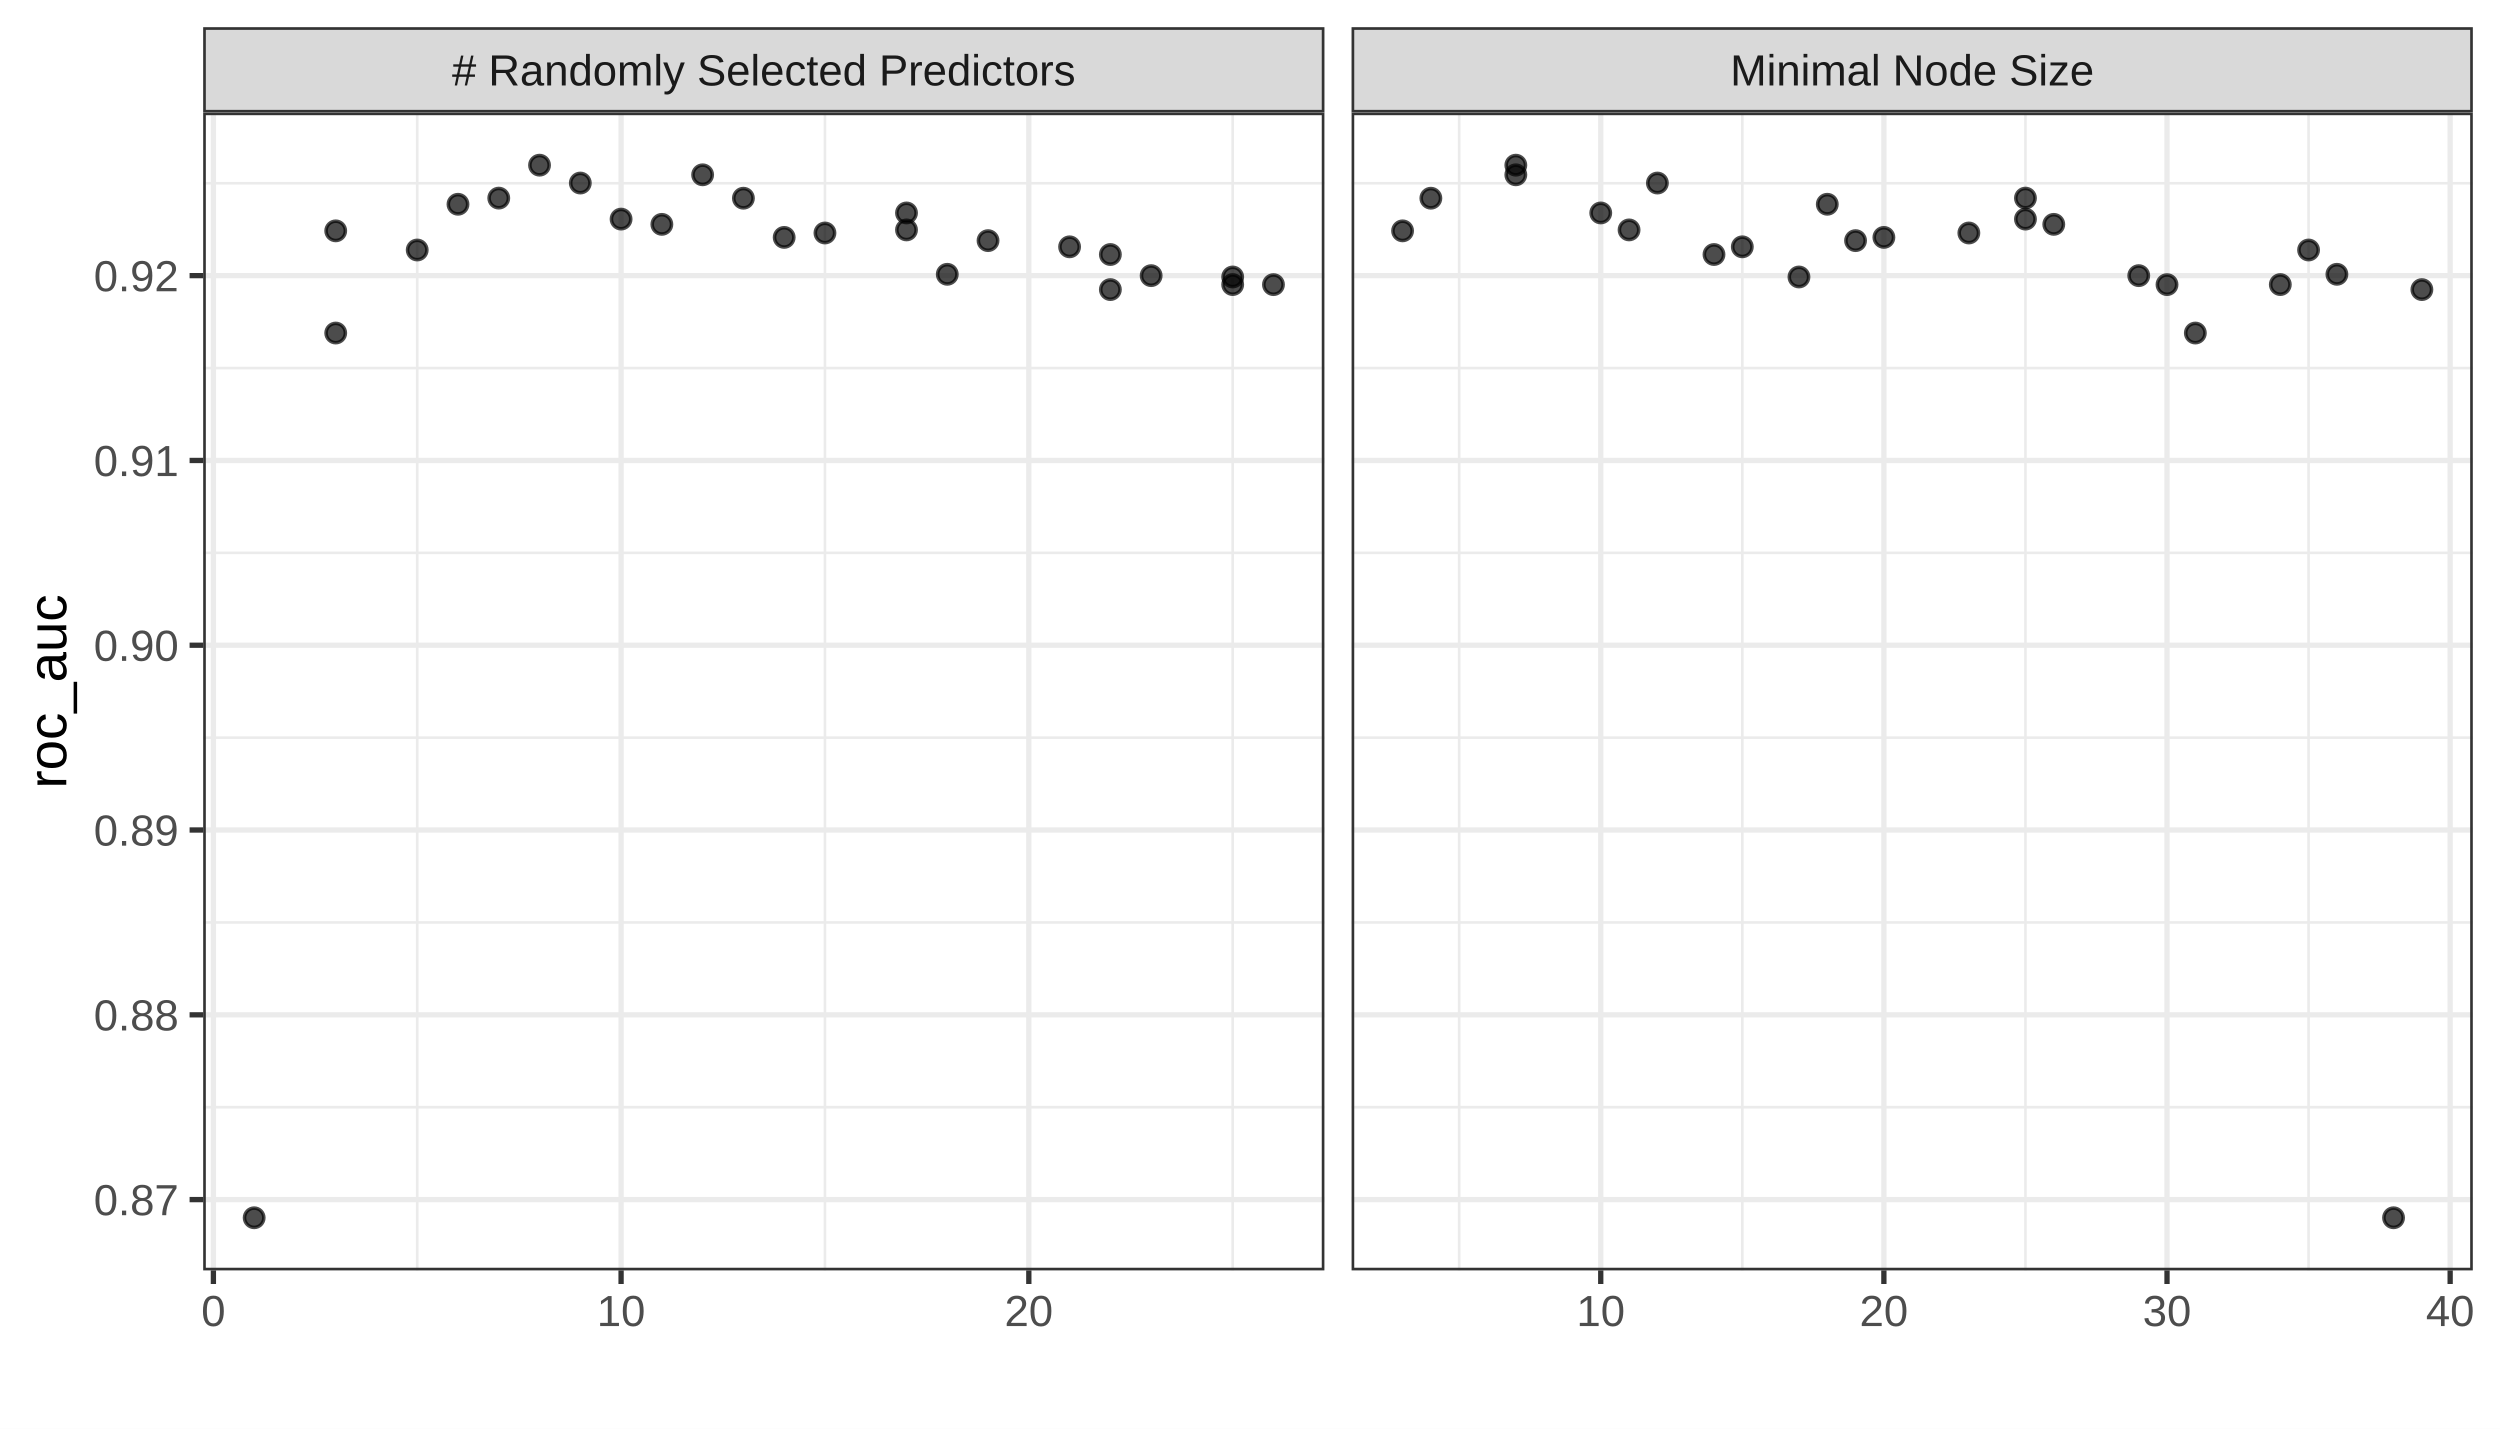
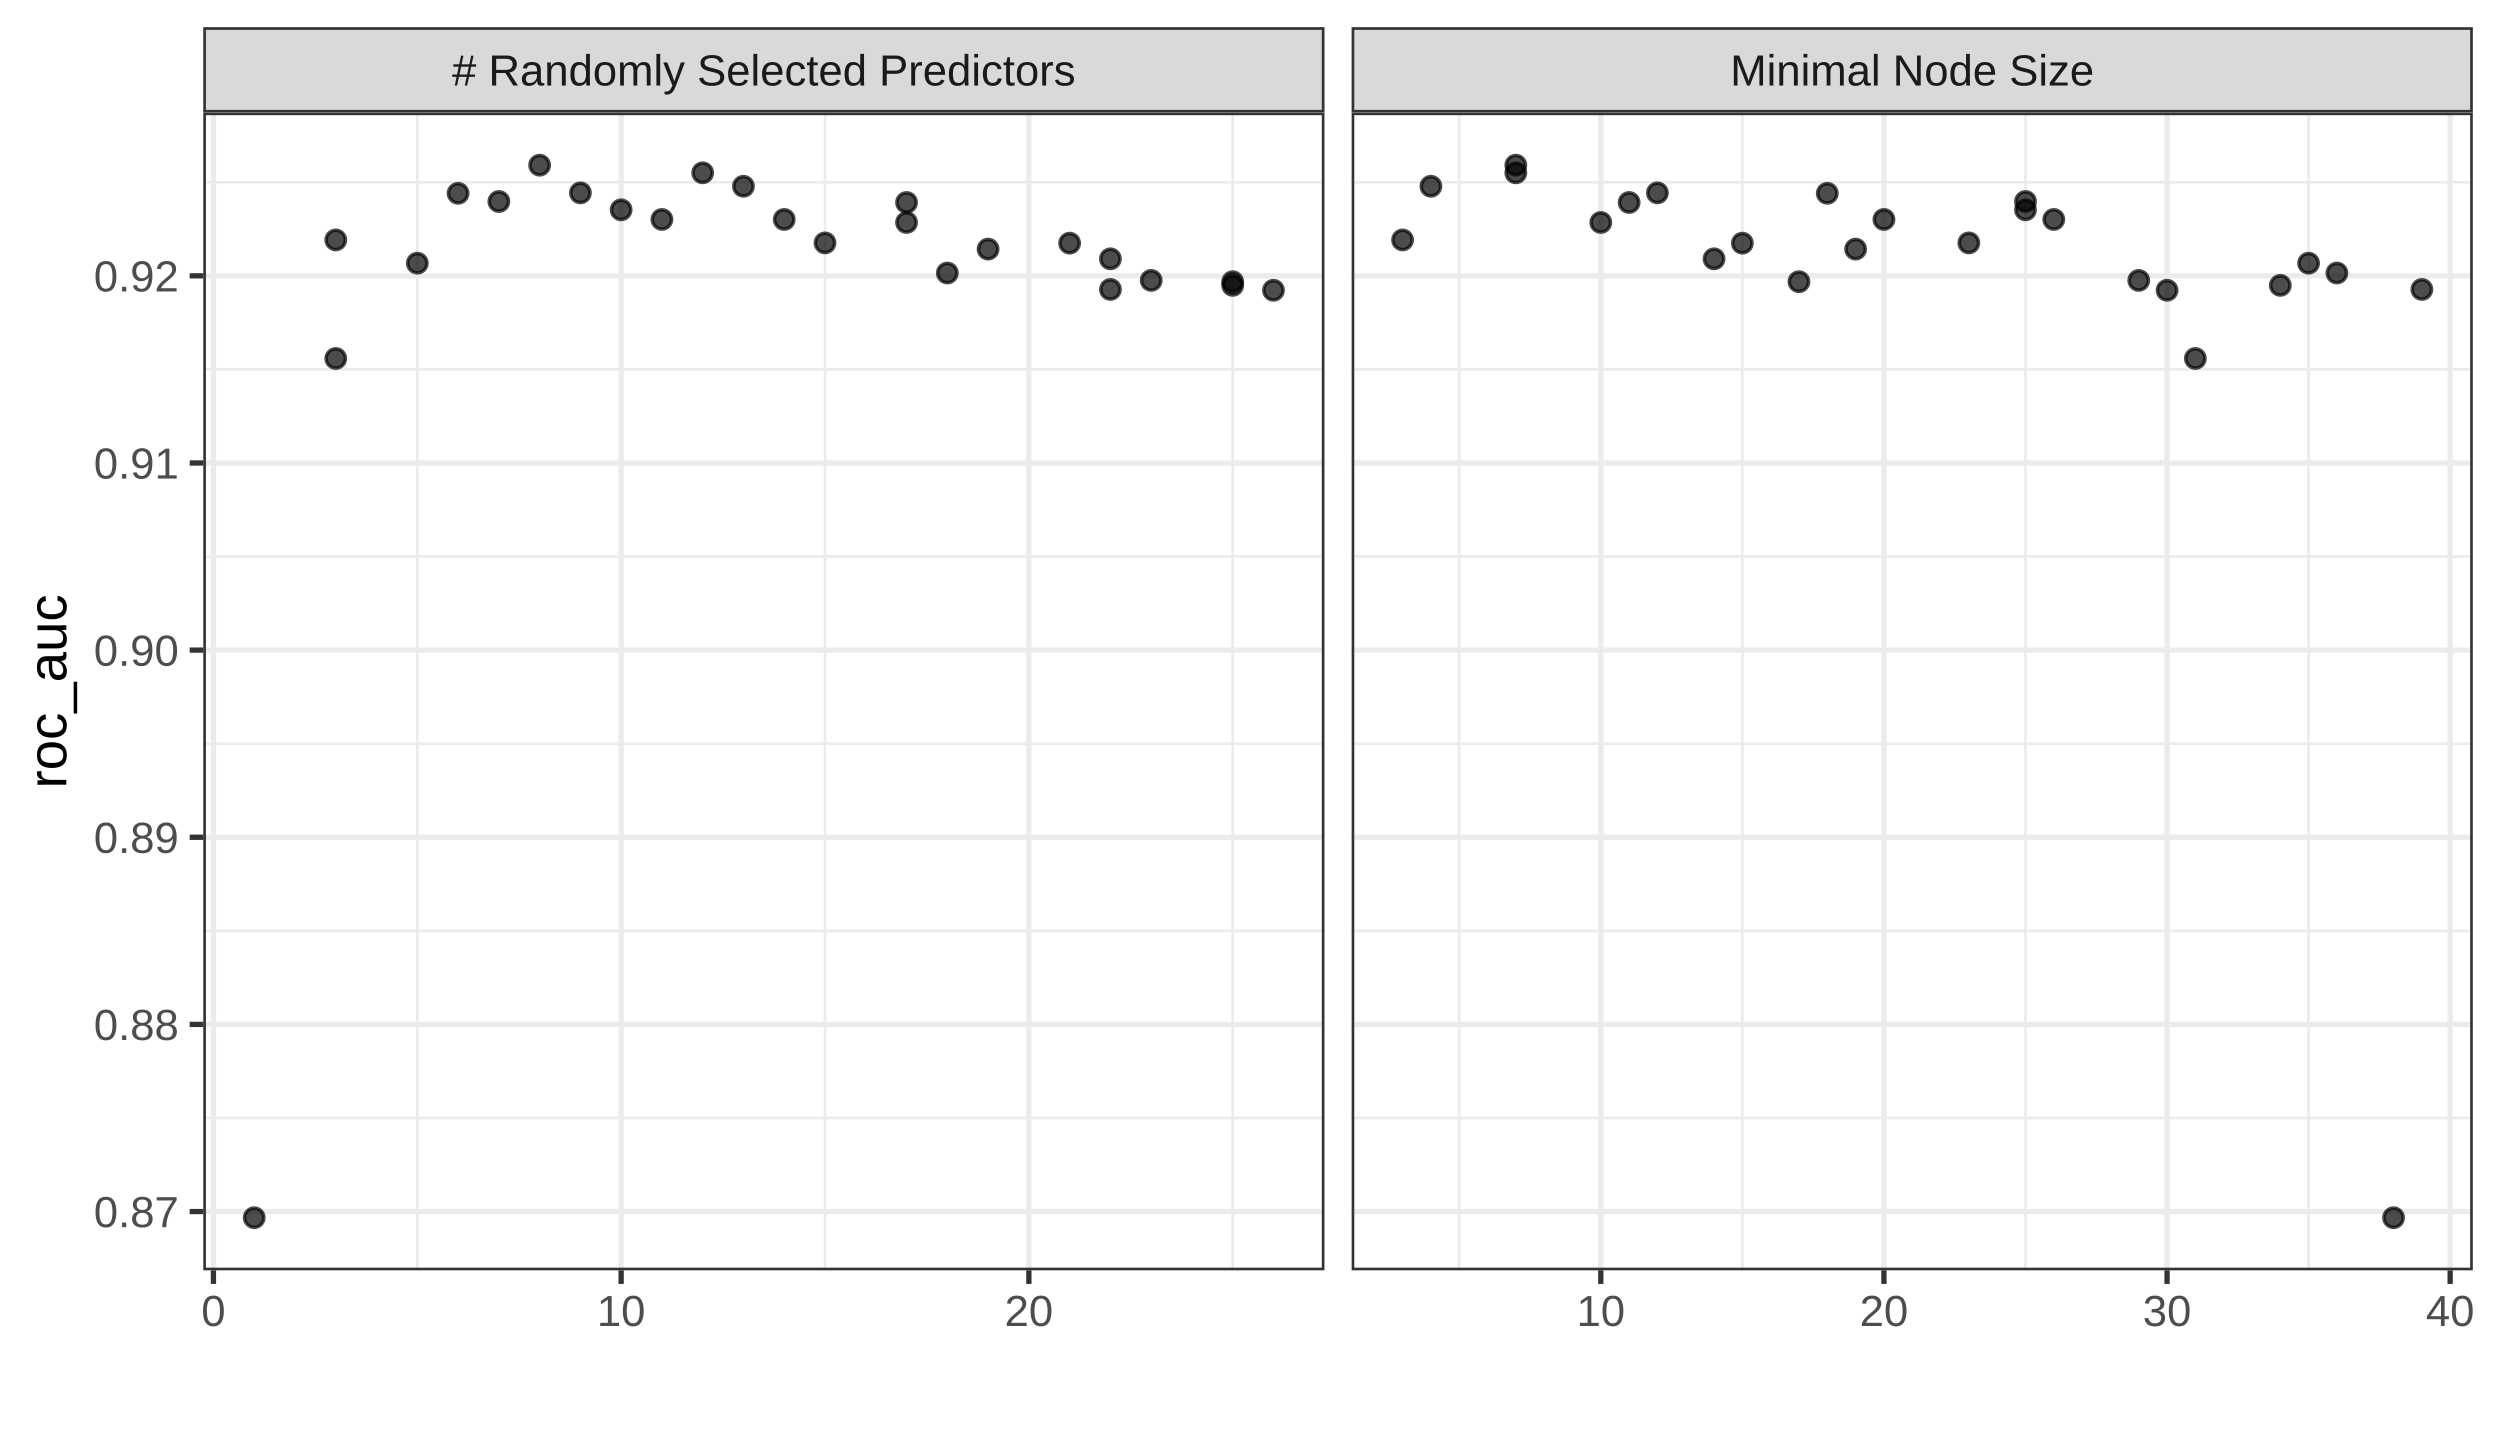
<svg xmlns="http://www.w3.org/2000/svg" class="svglite" width="504.00pt" height="288.00pt" viewBox="0 0 504.00 288.00">
  <defs>
    <style type="text/css">
    .svglite line, .svglite polyline, .svglite polygon, .svglite path, .svglite rect, .svglite circle {
      fill: none;
      stroke: #000000;
      stroke-linecap: round;
      stroke-linejoin: round;
      stroke-miterlimit: 10.00;
    }
  </style>
  </defs>
  <rect width="100%" height="100%" style="stroke: none; fill: none;" />
  <defs>
    <clipPath id="cpMC4wMHw1MDQuMDB8MC4wMHwyODguMDA=">
      <rect x="0.00" y="0.00" width="504.00" height="288.00" />
    </clipPath>
  </defs>
  <g clip-path="url(#cpMC4wMHw1MDQuMDB8MC4wMHwyODguMDA=)">
    <rect x="0.00" y="0.00" width="504.00" height="288.00" style="stroke-width: 1.07; stroke: #FFFFFF; fill: #FFFFFF;" />
  </g>
  <defs>
-     <clipPath id="cpNDAuOTZ8MjY3LjAwfDIyLjY5fDI1Ni4xMQ==">
-       <rect x="40.96" y="22.69" width="226.04" height="233.42" />
+     <clipPath id="cpNDAuOTh8MjY3LjAxfDIyLjY5fDI1Ni4xMA==">
+       <rect x="40.98" y="22.69" width="226.03" height="233.41" />
    </clipPath>
  </defs>
-   <g clip-path="url(#cpNDAuOTZ8MjY3LjAwfDIyLjY5fDI1Ni4xMQ==)">
-     <rect x="40.96" y="22.69" width="226.04" height="233.42" style="stroke-width: 1.07; stroke: none; fill: #FFFFFF;" />
-     <polyline points="40.96,223.21 267.00,223.21 " style="stroke-width: 0.53; stroke: #EBEBEB; stroke-linecap: butt;" />
-     <polyline points="40.96,185.96 267.00,185.96 " style="stroke-width: 0.53; stroke: #EBEBEB; stroke-linecap: butt;" />
-     <polyline points="40.96,148.71 267.00,148.71 " style="stroke-width: 0.53; stroke: #EBEBEB; stroke-linecap: butt;" />
-     <polyline points="40.96,111.45 267.00,111.45 " style="stroke-width: 0.53; stroke: #EBEBEB; stroke-linecap: butt;" />
-     <polyline points="40.96,74.20 267.00,74.20 " style="stroke-width: 0.53; stroke: #EBEBEB; stroke-linecap: butt;" />
-     <polyline points="40.96,36.94 267.00,36.94 " style="stroke-width: 0.53; stroke: #EBEBEB; stroke-linecap: butt;" />
-     <polyline points="84.11,256.11 84.11,22.69 " style="stroke-width: 0.53; stroke: #EBEBEB; stroke-linecap: butt;" />
-     <polyline points="166.31,256.11 166.31,22.69 " style="stroke-width: 0.53; stroke: #EBEBEB; stroke-linecap: butt;" />
-     <polyline points="248.51,256.11 248.51,22.69 " style="stroke-width: 0.53; stroke: #EBEBEB; stroke-linecap: butt;" />
-     <polyline points="40.96,241.84 267.00,241.84 " style="stroke-width: 1.07; stroke: #EBEBEB; stroke-linecap: butt;" />
-     <polyline points="40.96,204.59 267.00,204.59 " style="stroke-width: 1.07; stroke: #EBEBEB; stroke-linecap: butt;" />
-     <polyline points="40.96,167.33 267.00,167.33 " style="stroke-width: 1.07; stroke: #EBEBEB; stroke-linecap: butt;" />
-     <polyline points="40.96,130.08 267.00,130.08 " style="stroke-width: 1.07; stroke: #EBEBEB; stroke-linecap: butt;" />
-     <polyline points="40.96,92.83 267.00,92.83 " style="stroke-width: 1.07; stroke: #EBEBEB; stroke-linecap: butt;" />
-     <polyline points="40.96,55.57 267.00,55.57 " style="stroke-width: 1.07; stroke: #EBEBEB; stroke-linecap: butt;" />
-     <polyline points="43.02,256.11 43.02,22.69 " style="stroke-width: 1.07; stroke: #EBEBEB; stroke-linecap: butt;" />
-     <polyline points="125.21,256.11 125.21,22.69 " style="stroke-width: 1.07; stroke: #EBEBEB; stroke-linecap: butt;" />
-     <polyline points="207.41,256.11 207.41,22.69 " style="stroke-width: 1.07; stroke: #EBEBEB; stroke-linecap: butt;" />
-     <circle cx="141.65" cy="35.24" r="1.95" style="stroke-width: 0.71; stroke: #000000; stroke-opacity: 0.70; fill: #000000; fill-opacity: 0.70;" />
-     <circle cx="256.73" cy="57.38" r="1.95" style="stroke-width: 0.71; stroke: #000000; stroke-opacity: 0.70; fill: #000000; fill-opacity: 0.70;" />
-     <circle cx="100.55" cy="39.94" r="1.95" style="stroke-width: 0.71; stroke: #000000; stroke-opacity: 0.70; fill: #000000; fill-opacity: 0.70;" />
-     <circle cx="248.51" cy="57.37" r="1.95" style="stroke-width: 0.71; stroke: #000000; stroke-opacity: 0.70; fill: #000000; fill-opacity: 0.70;" />
-     <circle cx="149.87" cy="39.96" r="1.95" style="stroke-width: 0.71; stroke: #000000; stroke-opacity: 0.70; fill: #000000; fill-opacity: 0.70;" />
-     <circle cx="182.75" cy="42.93" r="1.95" style="stroke-width: 0.71; stroke: #000000; stroke-opacity: 0.70; fill: #000000; fill-opacity: 0.70;" />
-     <circle cx="51.24" cy="245.50" r="1.95" style="stroke-width: 0.71; stroke: #000000; stroke-opacity: 0.70; fill: #000000; fill-opacity: 0.70;" />
-     <circle cx="125.21" cy="44.17" r="1.95" style="stroke-width: 0.71; stroke: #000000; stroke-opacity: 0.70; fill: #000000; fill-opacity: 0.70;" />
-     <circle cx="182.75" cy="46.35" r="1.95" style="stroke-width: 0.71; stroke: #000000; stroke-opacity: 0.70; fill: #000000; fill-opacity: 0.70;" />
-     <circle cx="199.19" cy="48.51" r="1.95" style="stroke-width: 0.71; stroke: #000000; stroke-opacity: 0.70; fill: #000000; fill-opacity: 0.70;" />
-     <circle cx="232.07" cy="55.57" r="1.95" style="stroke-width: 0.71; stroke: #000000; stroke-opacity: 0.70; fill: #000000; fill-opacity: 0.70;" />
-     <circle cx="84.11" cy="50.40" r="1.95" style="stroke-width: 0.71; stroke: #000000; stroke-opacity: 0.70; fill: #000000; fill-opacity: 0.70;" />
-     <circle cx="108.77" cy="33.30" r="1.95" style="stroke-width: 0.71; stroke: #000000; stroke-opacity: 0.70; fill: #000000; fill-opacity: 0.70;" />
-     <circle cx="158.09" cy="47.86" r="1.95" style="stroke-width: 0.71; stroke: #000000; stroke-opacity: 0.70; fill: #000000; fill-opacity: 0.70;" />
-     <circle cx="67.68" cy="67.14" r="1.95" style="stroke-width: 0.71; stroke: #000000; stroke-opacity: 0.70; fill: #000000; fill-opacity: 0.70;" />
-     <circle cx="223.85" cy="51.31" r="1.95" style="stroke-width: 0.71; stroke: #000000; stroke-opacity: 0.70; fill: #000000; fill-opacity: 0.70;" />
-     <circle cx="133.43" cy="45.23" r="1.95" style="stroke-width: 0.71; stroke: #000000; stroke-opacity: 0.70; fill: #000000; fill-opacity: 0.70;" />
-     <circle cx="190.97" cy="55.30" r="1.95" style="stroke-width: 0.71; stroke: #000000; stroke-opacity: 0.70; fill: #000000; fill-opacity: 0.70;" />
-     <circle cx="116.99" cy="36.90" r="1.95" style="stroke-width: 0.71; stroke: #000000; stroke-opacity: 0.70; fill: #000000; fill-opacity: 0.70;" />
-     <circle cx="215.63" cy="49.76" r="1.95" style="stroke-width: 0.71; stroke: #000000; stroke-opacity: 0.70; fill: #000000; fill-opacity: 0.70;" />
-     <circle cx="67.68" cy="46.54" r="1.95" style="stroke-width: 0.71; stroke: #000000; stroke-opacity: 0.70; fill: #000000; fill-opacity: 0.70;" />
-     <circle cx="248.51" cy="55.84" r="1.95" style="stroke-width: 0.71; stroke: #000000; stroke-opacity: 0.70; fill: #000000; fill-opacity: 0.70;" />
-     <circle cx="223.85" cy="58.38" r="1.95" style="stroke-width: 0.71; stroke: #000000; stroke-opacity: 0.70; fill: #000000; fill-opacity: 0.70;" />
-     <circle cx="92.33" cy="41.18" r="1.95" style="stroke-width: 0.71; stroke: #000000; stroke-opacity: 0.70; fill: #000000; fill-opacity: 0.70;" />
-     <circle cx="166.31" cy="46.97" r="1.95" style="stroke-width: 0.71; stroke: #000000; stroke-opacity: 0.70; fill: #000000; fill-opacity: 0.70;" />
-     <rect x="40.96" y="22.69" width="226.04" height="233.42" style="stroke-width: 1.07; stroke: #333333;" />
+   <g clip-path="url(#cpNDAuOTh8MjY3LjAxfDIyLjY5fDI1Ni4xMA==)">
+     <rect x="40.98" y="22.69" width="226.03" height="233.41" style="stroke-width: 1.07; stroke: none; fill: #FFFFFF;" />
+     <polyline points="40.98,225.39 267.01,225.39 " style="stroke-width: 0.53; stroke: #EBEBEB; stroke-linecap: butt;" />
+     <polyline points="40.98,187.66 267.01,187.66 " style="stroke-width: 0.53; stroke: #EBEBEB; stroke-linecap: butt;" />
+     <polyline points="40.98,149.93 267.01,149.93 " style="stroke-width: 0.53; stroke: #EBEBEB; stroke-linecap: butt;" />
+     <polyline points="40.98,112.20 267.01,112.20 " style="stroke-width: 0.53; stroke: #EBEBEB; stroke-linecap: butt;" />
+     <polyline points="40.98,74.47 267.01,74.47 " style="stroke-width: 0.53; stroke: #EBEBEB; stroke-linecap: butt;" />
+     <polyline points="40.98,36.74 267.01,36.74 " style="stroke-width: 0.53; stroke: #EBEBEB; stroke-linecap: butt;" />
+     <polyline points="84.13,256.10 84.13,22.69 " style="stroke-width: 0.53; stroke: #EBEBEB; stroke-linecap: butt;" />
+     <polyline points="166.32,256.10 166.32,22.69 " style="stroke-width: 0.53; stroke: #EBEBEB; stroke-linecap: butt;" />
+     <polyline points="248.51,256.10 248.51,22.69 " style="stroke-width: 0.53; stroke: #EBEBEB; stroke-linecap: butt;" />
+     <polyline points="40.98,244.25 267.01,244.25 " style="stroke-width: 1.07; stroke: #EBEBEB; stroke-linecap: butt;" />
+     <polyline points="40.98,206.52 267.01,206.52 " style="stroke-width: 1.07; stroke: #EBEBEB; stroke-linecap: butt;" />
+     <polyline points="40.98,168.79 267.01,168.79 " style="stroke-width: 1.07; stroke: #EBEBEB; stroke-linecap: butt;" />
+     <polyline points="40.98,131.06 267.01,131.06 " style="stroke-width: 1.07; stroke: #EBEBEB; stroke-linecap: butt;" />
+     <polyline points="40.98,93.34 267.01,93.34 " style="stroke-width: 1.07; stroke: #EBEBEB; stroke-linecap: butt;" />
+     <polyline points="40.98,55.61 267.01,55.61 " style="stroke-width: 1.07; stroke: #EBEBEB; stroke-linecap: butt;" />
+     <polyline points="43.03,256.10 43.03,22.69 " style="stroke-width: 1.07; stroke: #EBEBEB; stroke-linecap: butt;" />
+     <polyline points="125.22,256.10 125.22,22.69 " style="stroke-width: 1.07; stroke: #EBEBEB; stroke-linecap: butt;" />
+     <polyline points="207.42,256.10 207.42,22.69 " style="stroke-width: 1.07; stroke: #EBEBEB; stroke-linecap: butt;" />
+     <circle cx="141.66" cy="34.84" r="1.95" style="stroke-width: 0.71; stroke: #000000; stroke-opacity: 0.70; fill: #000000; fill-opacity: 0.70;" />
+     <circle cx="256.73" cy="58.52" r="1.95" style="stroke-width: 0.71; stroke: #000000; stroke-opacity: 0.70; fill: #000000; fill-opacity: 0.70;" />
+     <circle cx="100.57" cy="40.62" r="1.95" style="stroke-width: 0.71; stroke: #000000; stroke-opacity: 0.70; fill: #000000; fill-opacity: 0.70;" />
+     <circle cx="248.51" cy="57.53" r="1.95" style="stroke-width: 0.71; stroke: #000000; stroke-opacity: 0.70; fill: #000000; fill-opacity: 0.70;" />
+     <circle cx="149.88" cy="37.55" r="1.95" style="stroke-width: 0.71; stroke: #000000; stroke-opacity: 0.70; fill: #000000; fill-opacity: 0.70;" />
+     <circle cx="182.76" cy="44.85" r="1.95" style="stroke-width: 0.71; stroke: #000000; stroke-opacity: 0.70; fill: #000000; fill-opacity: 0.70;" />
+     <circle cx="51.25" cy="245.49" r="1.95" style="stroke-width: 0.71; stroke: #000000; stroke-opacity: 0.70; fill: #000000; fill-opacity: 0.70;" />
+     <circle cx="125.22" cy="42.30" r="1.95" style="stroke-width: 0.71; stroke: #000000; stroke-opacity: 0.70; fill: #000000; fill-opacity: 0.70;" />
+     <circle cx="182.76" cy="40.82" r="1.95" style="stroke-width: 0.71; stroke: #000000; stroke-opacity: 0.70; fill: #000000; fill-opacity: 0.70;" />
+     <circle cx="199.20" cy="50.22" r="1.95" style="stroke-width: 0.71; stroke: #000000; stroke-opacity: 0.70; fill: #000000; fill-opacity: 0.70;" />
+     <circle cx="232.08" cy="56.53" r="1.95" style="stroke-width: 0.71; stroke: #000000; stroke-opacity: 0.70; fill: #000000; fill-opacity: 0.70;" />
+     <circle cx="84.13" cy="53.06" r="1.95" style="stroke-width: 0.71; stroke: #000000; stroke-opacity: 0.70; fill: #000000; fill-opacity: 0.70;" />
+     <circle cx="108.79" cy="33.30" r="1.95" style="stroke-width: 0.71; stroke: #000000; stroke-opacity: 0.70; fill: #000000; fill-opacity: 0.70;" />
+     <circle cx="158.10" cy="44.24" r="1.95" style="stroke-width: 0.71; stroke: #000000; stroke-opacity: 0.70; fill: #000000; fill-opacity: 0.70;" />
+     <circle cx="67.69" cy="72.27" r="1.95" style="stroke-width: 0.71; stroke: #000000; stroke-opacity: 0.70; fill: #000000; fill-opacity: 0.70;" />
+     <circle cx="223.86" cy="52.18" r="1.95" style="stroke-width: 0.71; stroke: #000000; stroke-opacity: 0.70; fill: #000000; fill-opacity: 0.70;" />
+     <circle cx="133.44" cy="44.24" r="1.95" style="stroke-width: 0.71; stroke: #000000; stroke-opacity: 0.70; fill: #000000; fill-opacity: 0.70;" />
+     <circle cx="190.98" cy="55.04" r="1.95" style="stroke-width: 0.71; stroke: #000000; stroke-opacity: 0.70; fill: #000000; fill-opacity: 0.70;" />
+     <circle cx="117.01" cy="38.88" r="1.95" style="stroke-width: 0.71; stroke: #000000; stroke-opacity: 0.70; fill: #000000; fill-opacity: 0.70;" />
+     <circle cx="215.64" cy="49.02" r="1.95" style="stroke-width: 0.71; stroke: #000000; stroke-opacity: 0.70; fill: #000000; fill-opacity: 0.70;" />
+     <circle cx="67.69" cy="48.37" r="1.95" style="stroke-width: 0.71; stroke: #000000; stroke-opacity: 0.70; fill: #000000; fill-opacity: 0.70;" />
+     <circle cx="248.51" cy="56.79" r="1.95" style="stroke-width: 0.71; stroke: #000000; stroke-opacity: 0.70; fill: #000000; fill-opacity: 0.70;" />
+     <circle cx="223.86" cy="58.35" r="1.95" style="stroke-width: 0.71; stroke: #000000; stroke-opacity: 0.70; fill: #000000; fill-opacity: 0.70;" />
+     <circle cx="92.35" cy="38.97" r="1.95" style="stroke-width: 0.71; stroke: #000000; stroke-opacity: 0.70; fill: #000000; fill-opacity: 0.70;" />
+     <circle cx="166.32" cy="48.97" r="1.95" style="stroke-width: 0.71; stroke: #000000; stroke-opacity: 0.70; fill: #000000; fill-opacity: 0.70;" />
+     <rect x="40.98" y="22.69" width="226.03" height="233.41" style="stroke-width: 1.07; stroke: #333333;" />
  </g>
  <g clip-path="url(#cpMC4wMHw1MDQuMDB8MC4wMHwyODguMDA=)">
</g>
  <defs>
-     <clipPath id="cpMjcyLjQ4fDQ5OC41MnwyMi42OXwyNTYuMTE=">
-       <rect x="272.48" y="22.69" width="226.04" height="233.42" />
+     <clipPath id="cpMjcyLjQ5fDQ5OC41MnwyMi42OXwyNTYuMTA=">
+       <rect x="272.49" y="22.69" width="226.03" height="233.41" />
    </clipPath>
  </defs>
-   <g clip-path="url(#cpMjcyLjQ4fDQ5OC41MnwyMi42OXwyNTYuMTE=)">
-     <rect x="272.48" y="22.69" width="226.04" height="233.42" style="stroke-width: 1.07; stroke: none; fill: #FFFFFF;" />
-     <polyline points="272.48,223.21 498.52,223.21 " style="stroke-width: 0.53; stroke: #EBEBEB; stroke-linecap: butt;" />
-     <polyline points="272.48,185.96 498.52,185.96 " style="stroke-width: 0.53; stroke: #EBEBEB; stroke-linecap: butt;" />
-     <polyline points="272.48,148.71 498.52,148.71 " style="stroke-width: 0.53; stroke: #EBEBEB; stroke-linecap: butt;" />
-     <polyline points="272.48,111.45 498.52,111.45 " style="stroke-width: 0.53; stroke: #EBEBEB; stroke-linecap: butt;" />
-     <polyline points="272.48,74.20 498.52,74.20 " style="stroke-width: 0.53; stroke: #EBEBEB; stroke-linecap: butt;" />
-     <polyline points="272.48,36.94 498.52,36.94 " style="stroke-width: 0.53; stroke: #EBEBEB; stroke-linecap: butt;" />
-     <polyline points="294.17,256.11 294.17,22.69 " style="stroke-width: 0.53; stroke: #EBEBEB; stroke-linecap: butt;" />
-     <polyline points="351.25,256.11 351.25,22.69 " style="stroke-width: 0.53; stroke: #EBEBEB; stroke-linecap: butt;" />
-     <polyline points="408.33,256.11 408.33,22.69 " style="stroke-width: 0.53; stroke: #EBEBEB; stroke-linecap: butt;" />
-     <polyline points="465.41,256.11 465.41,22.69 " style="stroke-width: 0.53; stroke: #EBEBEB; stroke-linecap: butt;" />
-     <polyline points="272.48,241.84 498.52,241.84 " style="stroke-width: 1.07; stroke: #EBEBEB; stroke-linecap: butt;" />
-     <polyline points="272.48,204.59 498.52,204.59 " style="stroke-width: 1.07; stroke: #EBEBEB; stroke-linecap: butt;" />
-     <polyline points="272.48,167.33 498.52,167.33 " style="stroke-width: 1.07; stroke: #EBEBEB; stroke-linecap: butt;" />
-     <polyline points="272.48,130.08 498.52,130.08 " style="stroke-width: 1.07; stroke: #EBEBEB; stroke-linecap: butt;" />
-     <polyline points="272.48,92.83 498.52,92.83 " style="stroke-width: 1.07; stroke: #EBEBEB; stroke-linecap: butt;" />
-     <polyline points="272.48,55.57 498.52,55.57 " style="stroke-width: 1.07; stroke: #EBEBEB; stroke-linecap: butt;" />
-     <polyline points="322.71,256.11 322.71,22.69 " style="stroke-width: 1.07; stroke: #EBEBEB; stroke-linecap: butt;" />
-     <polyline points="379.79,256.11 379.79,22.69 " style="stroke-width: 1.07; stroke: #EBEBEB; stroke-linecap: butt;" />
-     <polyline points="436.87,256.11 436.87,22.69 " style="stroke-width: 1.07; stroke: #EBEBEB; stroke-linecap: butt;" />
-     <polyline points="493.95,256.11 493.95,22.69 " style="stroke-width: 1.07; stroke: #EBEBEB; stroke-linecap: butt;" />
-     <circle cx="305.59" cy="35.24" r="1.95" style="stroke-width: 0.71; stroke: #000000; stroke-opacity: 0.70; fill: #000000; fill-opacity: 0.70;" />
-     <circle cx="436.87" cy="57.38" r="1.95" style="stroke-width: 0.71; stroke: #000000; stroke-opacity: 0.70; fill: #000000; fill-opacity: 0.70;" />
-     <circle cx="408.33" cy="39.94" r="1.95" style="stroke-width: 0.71; stroke: #000000; stroke-opacity: 0.70; fill: #000000; fill-opacity: 0.70;" />
-     <circle cx="459.71" cy="57.37" r="1.95" style="stroke-width: 0.71; stroke: #000000; stroke-opacity: 0.70; fill: #000000; fill-opacity: 0.70;" />
-     <circle cx="288.46" cy="39.96" r="1.95" style="stroke-width: 0.71; stroke: #000000; stroke-opacity: 0.70; fill: #000000; fill-opacity: 0.70;" />
-     <circle cx="322.71" cy="42.93" r="1.95" style="stroke-width: 0.71; stroke: #000000; stroke-opacity: 0.70; fill: #000000; fill-opacity: 0.70;" />
-     <circle cx="482.54" cy="245.50" r="1.95" style="stroke-width: 0.71; stroke: #000000; stroke-opacity: 0.70; fill: #000000; fill-opacity: 0.70;" />
-     <circle cx="408.33" cy="44.17" r="1.95" style="stroke-width: 0.71; stroke: #000000; stroke-opacity: 0.70; fill: #000000; fill-opacity: 0.70;" />
-     <circle cx="328.42" cy="46.35" r="1.95" style="stroke-width: 0.71; stroke: #000000; stroke-opacity: 0.70; fill: #000000; fill-opacity: 0.70;" />
-     <circle cx="374.08" cy="48.51" r="1.95" style="stroke-width: 0.71; stroke: #000000; stroke-opacity: 0.70; fill: #000000; fill-opacity: 0.70;" />
-     <circle cx="431.17" cy="55.57" r="1.95" style="stroke-width: 0.71; stroke: #000000; stroke-opacity: 0.70; fill: #000000; fill-opacity: 0.70;" />
-     <circle cx="465.41" cy="50.40" r="1.95" style="stroke-width: 0.71; stroke: #000000; stroke-opacity: 0.70; fill: #000000; fill-opacity: 0.70;" />
+   <g clip-path="url(#cpMjcyLjQ5fDQ5OC41MnwyMi42OXwyNTYuMTA=)">
+     <rect x="272.49" y="22.69" width="226.03" height="233.41" style="stroke-width: 1.07; stroke: none; fill: #FFFFFF;" />
+     <polyline points="272.49,225.39 498.52,225.39 " style="stroke-width: 0.53; stroke: #EBEBEB; stroke-linecap: butt;" />
+     <polyline points="272.49,187.66 498.52,187.66 " style="stroke-width: 0.53; stroke: #EBEBEB; stroke-linecap: butt;" />
+     <polyline points="272.49,149.93 498.52,149.93 " style="stroke-width: 0.53; stroke: #EBEBEB; stroke-linecap: butt;" />
+     <polyline points="272.49,112.20 498.52,112.20 " style="stroke-width: 0.53; stroke: #EBEBEB; stroke-linecap: butt;" />
+     <polyline points="272.49,74.47 498.52,74.47 " style="stroke-width: 0.53; stroke: #EBEBEB; stroke-linecap: butt;" />
+     <polyline points="272.49,36.74 498.52,36.74 " style="stroke-width: 0.53; stroke: #EBEBEB; stroke-linecap: butt;" />
+     <polyline points="294.18,256.10 294.18,22.69 " style="stroke-width: 0.53; stroke: #EBEBEB; stroke-linecap: butt;" />
+     <polyline points="351.26,256.10 351.26,22.69 " style="stroke-width: 0.53; stroke: #EBEBEB; stroke-linecap: butt;" />
+     <polyline points="408.34,256.10 408.34,22.69 " style="stroke-width: 0.53; stroke: #EBEBEB; stroke-linecap: butt;" />
+     <polyline points="465.41,256.10 465.41,22.69 " style="stroke-width: 0.53; stroke: #EBEBEB; stroke-linecap: butt;" />
+     <polyline points="272.49,244.25 498.52,244.25 " style="stroke-width: 1.07; stroke: #EBEBEB; stroke-linecap: butt;" />
+     <polyline points="272.49,206.52 498.52,206.52 " style="stroke-width: 1.07; stroke: #EBEBEB; stroke-linecap: butt;" />
+     <polyline points="272.49,168.79 498.52,168.79 " style="stroke-width: 1.07; stroke: #EBEBEB; stroke-linecap: butt;" />
+     <polyline points="272.49,131.06 498.52,131.06 " style="stroke-width: 1.07; stroke: #EBEBEB; stroke-linecap: butt;" />
+     <polyline points="272.49,93.34 498.52,93.34 " style="stroke-width: 1.07; stroke: #EBEBEB; stroke-linecap: butt;" />
+     <polyline points="272.49,55.61 498.52,55.61 " style="stroke-width: 1.07; stroke: #EBEBEB; stroke-linecap: butt;" />
+     <polyline points="322.72,256.10 322.72,22.69 " style="stroke-width: 1.07; stroke: #EBEBEB; stroke-linecap: butt;" />
+     <polyline points="379.80,256.10 379.80,22.69 " style="stroke-width: 1.07; stroke: #EBEBEB; stroke-linecap: butt;" />
+     <polyline points="436.88,256.10 436.88,22.69 " style="stroke-width: 1.07; stroke: #EBEBEB; stroke-linecap: butt;" />
+     <polyline points="493.95,256.10 493.95,22.69 " style="stroke-width: 1.07; stroke: #EBEBEB; stroke-linecap: butt;" />
+     <circle cx="305.59" cy="34.84" r="1.95" style="stroke-width: 0.71; stroke: #000000; stroke-opacity: 0.70; fill: #000000; fill-opacity: 0.70;" />
+     <circle cx="436.88" cy="58.52" r="1.95" style="stroke-width: 0.71; stroke: #000000; stroke-opacity: 0.70; fill: #000000; fill-opacity: 0.70;" />
+     <circle cx="408.34" cy="40.62" r="1.95" style="stroke-width: 0.71; stroke: #000000; stroke-opacity: 0.70; fill: #000000; fill-opacity: 0.70;" />
+     <circle cx="459.71" cy="57.53" r="1.95" style="stroke-width: 0.71; stroke: #000000; stroke-opacity: 0.70; fill: #000000; fill-opacity: 0.70;" />
+     <circle cx="288.47" cy="37.55" r="1.95" style="stroke-width: 0.71; stroke: #000000; stroke-opacity: 0.70; fill: #000000; fill-opacity: 0.70;" />
+     <circle cx="322.72" cy="44.85" r="1.95" style="stroke-width: 0.71; stroke: #000000; stroke-opacity: 0.70; fill: #000000; fill-opacity: 0.70;" />
+     <circle cx="482.54" cy="245.49" r="1.95" style="stroke-width: 0.71; stroke: #000000; stroke-opacity: 0.70; fill: #000000; fill-opacity: 0.70;" />
+     <circle cx="408.34" cy="42.30" r="1.95" style="stroke-width: 0.71; stroke: #000000; stroke-opacity: 0.70; fill: #000000; fill-opacity: 0.70;" />
+     <circle cx="328.43" cy="40.82" r="1.95" style="stroke-width: 0.71; stroke: #000000; stroke-opacity: 0.70; fill: #000000; fill-opacity: 0.70;" />
+     <circle cx="374.09" cy="50.22" r="1.95" style="stroke-width: 0.71; stroke: #000000; stroke-opacity: 0.70; fill: #000000; fill-opacity: 0.70;" />
+     <circle cx="431.17" cy="56.53" r="1.95" style="stroke-width: 0.71; stroke: #000000; stroke-opacity: 0.70; fill: #000000; fill-opacity: 0.70;" />
+     <circle cx="465.41" cy="53.06" r="1.95" style="stroke-width: 0.71; stroke: #000000; stroke-opacity: 0.70; fill: #000000; fill-opacity: 0.70;" />
    <circle cx="305.59" cy="33.30" r="1.95" style="stroke-width: 0.71; stroke: #000000; stroke-opacity: 0.70; fill: #000000; fill-opacity: 0.70;" />
-     <circle cx="379.79" cy="47.86" r="1.95" style="stroke-width: 0.71; stroke: #000000; stroke-opacity: 0.70; fill: #000000; fill-opacity: 0.70;" />
-     <circle cx="442.58" cy="67.14" r="1.95" style="stroke-width: 0.71; stroke: #000000; stroke-opacity: 0.70; fill: #000000; fill-opacity: 0.70;" />
-     <circle cx="345.54" cy="51.31" r="1.95" style="stroke-width: 0.71; stroke: #000000; stroke-opacity: 0.70; fill: #000000; fill-opacity: 0.70;" />
-     <circle cx="414.04" cy="45.23" r="1.95" style="stroke-width: 0.71; stroke: #000000; stroke-opacity: 0.70; fill: #000000; fill-opacity: 0.70;" />
-     <circle cx="471.12" cy="55.30" r="1.95" style="stroke-width: 0.71; stroke: #000000; stroke-opacity: 0.70; fill: #000000; fill-opacity: 0.70;" />
-     <circle cx="334.13" cy="36.90" r="1.95" style="stroke-width: 0.71; stroke: #000000; stroke-opacity: 0.70; fill: #000000; fill-opacity: 0.70;" />
-     <circle cx="351.25" cy="49.76" r="1.95" style="stroke-width: 0.71; stroke: #000000; stroke-opacity: 0.70; fill: #000000; fill-opacity: 0.70;" />
-     <circle cx="282.76" cy="46.54" r="1.95" style="stroke-width: 0.71; stroke: #000000; stroke-opacity: 0.70; fill: #000000; fill-opacity: 0.70;" />
-     <circle cx="362.67" cy="55.84" r="1.95" style="stroke-width: 0.71; stroke: #000000; stroke-opacity: 0.70; fill: #000000; fill-opacity: 0.70;" />
-     <circle cx="488.25" cy="58.38" r="1.95" style="stroke-width: 0.71; stroke: #000000; stroke-opacity: 0.70; fill: #000000; fill-opacity: 0.70;" />
-     <circle cx="368.38" cy="41.18" r="1.95" style="stroke-width: 0.71; stroke: #000000; stroke-opacity: 0.70; fill: #000000; fill-opacity: 0.70;" />
-     <circle cx="396.92" cy="46.97" r="1.95" style="stroke-width: 0.71; stroke: #000000; stroke-opacity: 0.70; fill: #000000; fill-opacity: 0.70;" />
-     <rect x="272.48" y="22.69" width="226.04" height="233.42" style="stroke-width: 1.07; stroke: #333333;" />
+     <circle cx="379.80" cy="44.24" r="1.95" style="stroke-width: 0.71; stroke: #000000; stroke-opacity: 0.70; fill: #000000; fill-opacity: 0.70;" />
+     <circle cx="442.58" cy="72.27" r="1.95" style="stroke-width: 0.71; stroke: #000000; stroke-opacity: 0.70; fill: #000000; fill-opacity: 0.70;" />
+     <circle cx="345.55" cy="52.18" r="1.95" style="stroke-width: 0.71; stroke: #000000; stroke-opacity: 0.70; fill: #000000; fill-opacity: 0.70;" />
+     <circle cx="414.04" cy="44.24" r="1.95" style="stroke-width: 0.71; stroke: #000000; stroke-opacity: 0.70; fill: #000000; fill-opacity: 0.70;" />
+     <circle cx="471.12" cy="55.04" r="1.95" style="stroke-width: 0.71; stroke: #000000; stroke-opacity: 0.70; fill: #000000; fill-opacity: 0.70;" />
+     <circle cx="334.13" cy="38.88" r="1.95" style="stroke-width: 0.71; stroke: #000000; stroke-opacity: 0.70; fill: #000000; fill-opacity: 0.70;" />
+     <circle cx="351.26" cy="49.02" r="1.95" style="stroke-width: 0.71; stroke: #000000; stroke-opacity: 0.70; fill: #000000; fill-opacity: 0.70;" />
+     <circle cx="282.76" cy="48.37" r="1.95" style="stroke-width: 0.71; stroke: #000000; stroke-opacity: 0.70; fill: #000000; fill-opacity: 0.70;" />
+     <circle cx="362.67" cy="56.79" r="1.95" style="stroke-width: 0.71; stroke: #000000; stroke-opacity: 0.70; fill: #000000; fill-opacity: 0.70;" />
+     <circle cx="488.25" cy="58.35" r="1.95" style="stroke-width: 0.71; stroke: #000000; stroke-opacity: 0.70; fill: #000000; fill-opacity: 0.70;" />
+     <circle cx="368.38" cy="38.97" r="1.95" style="stroke-width: 0.71; stroke: #000000; stroke-opacity: 0.70; fill: #000000; fill-opacity: 0.70;" />
+     <circle cx="396.92" cy="48.97" r="1.95" style="stroke-width: 0.71; stroke: #000000; stroke-opacity: 0.70; fill: #000000; fill-opacity: 0.70;" />
+     <rect x="272.49" y="22.69" width="226.03" height="233.41" style="stroke-width: 1.07; stroke: #333333;" />
  </g>
  <g clip-path="url(#cpMC4wMHw1MDQuMDB8MC4wMHwyODguMDA=)">
</g>
  <defs>
-     <clipPath id="cpNDAuOTZ8MjY3LjAwfDUuNDh8MjIuNjk=">
-       <rect x="40.96" y="5.48" width="226.04" height="17.21" />
+     <clipPath id="cpNDAuOTh8MjY3LjAxfDUuNDh8MjIuNjk=">
+       <rect x="40.98" y="5.48" width="226.03" height="17.21" />
    </clipPath>
  </defs>
-   <g clip-path="url(#cpNDAuOTZ8MjY3LjAwfDUuNDh8MjIuNjk=)">
-     <rect x="40.96" y="5.48" width="226.04" height="17.21" style="stroke-width: 1.07; stroke: #333333; fill: #D9D9D9;" />
-     <text x="153.98" y="17.23" text-anchor="middle" style="font-size: 8.80px; fill: #1A1A1A; font-family: Arial;" textLength="125.72px" lengthAdjust="spacingAndGlyphs"># Randomly Selected Predictors</text>
+   <g clip-path="url(#cpNDAuOTh8MjY3LjAxfDUuNDh8MjIuNjk=)">
+     <rect x="40.98" y="5.48" width="226.03" height="17.21" style="stroke-width: 1.07; stroke: #333333; fill: #D9D9D9;" />
+     <text x="153.99" y="17.24" text-anchor="middle" style="font-size: 8.80px; fill: #1A1A1A; font-family: Arial;" textLength="125.68px" lengthAdjust="spacingAndGlyphs"># Randomly Selected Predictors</text>
  </g>
  <g clip-path="url(#cpMC4wMHw1MDQuMDB8MC4wMHwyODguMDA=)">
</g>
  <defs>
-     <clipPath id="cpMjcyLjQ4fDQ5OC41Mnw1LjQ4fDIyLjY5">
-       <rect x="272.48" y="5.48" width="226.04" height="17.21" />
+     <clipPath id="cpMjcyLjQ5fDQ5OC41Mnw1LjQ4fDIyLjY5">
+       <rect x="272.49" y="5.48" width="226.03" height="17.21" />
    </clipPath>
  </defs>
-   <g clip-path="url(#cpMjcyLjQ4fDQ5OC41Mnw1LjQ4fDIyLjY5)">
-     <rect x="272.48" y="5.48" width="226.04" height="17.21" style="stroke-width: 1.07; stroke: #333333; fill: #D9D9D9;" />
-     <text x="385.50" y="17.23" text-anchor="middle" style="font-size: 8.80px; fill: #1A1A1A; font-family: Arial;" textLength="73.35px" lengthAdjust="spacingAndGlyphs">Minimal Node Size</text>
+   <g clip-path="url(#cpMjcyLjQ5fDQ5OC41Mnw1LjQ4fDIyLjY5)">
+     <rect x="272.49" y="5.48" width="226.03" height="17.21" style="stroke-width: 1.07; stroke: #333333; fill: #D9D9D9;" />
+     <text x="385.50" y="17.24" text-anchor="middle" style="font-size: 8.80px; fill: #1A1A1A; font-family: Arial;" textLength="73.34px" lengthAdjust="spacingAndGlyphs">Minimal Node Size</text>
  </g>
  <g clip-path="url(#cpMC4wMHw1MDQuMDB8MC4wMHwyODguMDA=)">
-     <polyline points="43.02,258.85 43.02,256.11 " style="stroke-width: 1.07; stroke: #333333; stroke-linecap: butt;" />
-     <polyline points="125.21,258.85 125.21,256.11 " style="stroke-width: 1.07; stroke: #333333; stroke-linecap: butt;" />
-     <polyline points="207.41,258.85 207.41,256.11 " style="stroke-width: 1.07; stroke: #333333; stroke-linecap: butt;" />
-     <text x="43.02" y="267.34" text-anchor="middle" style="font-size: 8.80px; fill: #4D4D4D; font-family: Arial;" textLength="4.90px" lengthAdjust="spacingAndGlyphs">0</text>
-     <text x="125.21" y="267.34" text-anchor="middle" style="font-size: 8.80px; fill: #4D4D4D; font-family: Arial;" textLength="9.79px" lengthAdjust="spacingAndGlyphs">10</text>
-     <text x="207.41" y="267.34" text-anchor="middle" style="font-size: 8.80px; fill: #4D4D4D; font-family: Arial;" textLength="9.79px" lengthAdjust="spacingAndGlyphs">20</text>
-     <polyline points="322.71,258.85 322.71,256.11 " style="stroke-width: 1.07; stroke: #333333; stroke-linecap: butt;" />
-     <polyline points="379.79,258.85 379.79,256.11 " style="stroke-width: 1.07; stroke: #333333; stroke-linecap: butt;" />
-     <polyline points="436.87,258.85 436.87,256.11 " style="stroke-width: 1.07; stroke: #333333; stroke-linecap: butt;" />
-     <polyline points="493.95,258.85 493.95,256.11 " style="stroke-width: 1.07; stroke: #333333; stroke-linecap: butt;" />
-     <text x="322.71" y="267.34" text-anchor="middle" style="font-size: 8.80px; fill: #4D4D4D; font-family: Arial;" textLength="9.79px" lengthAdjust="spacingAndGlyphs">10</text>
-     <text x="379.79" y="267.34" text-anchor="middle" style="font-size: 8.80px; fill: #4D4D4D; font-family: Arial;" textLength="9.79px" lengthAdjust="spacingAndGlyphs">20</text>
-     <text x="436.87" y="267.34" text-anchor="middle" style="font-size: 8.80px; fill: #4D4D4D; font-family: Arial;" textLength="9.79px" lengthAdjust="spacingAndGlyphs">30</text>
-     <text x="493.95" y="267.34" text-anchor="middle" style="font-size: 8.80px; fill: #4D4D4D; font-family: Arial;" textLength="9.79px" lengthAdjust="spacingAndGlyphs">40</text>
-     <text x="36.03" y="244.99" text-anchor="end" style="font-size: 8.80px; fill: #4D4D4D; font-family: Arial;" textLength="17.14px" lengthAdjust="spacingAndGlyphs">0.87</text>
-     <text x="36.03" y="207.74" text-anchor="end" style="font-size: 8.80px; fill: #4D4D4D; font-family: Arial;" textLength="17.14px" lengthAdjust="spacingAndGlyphs">0.88</text>
-     <text x="36.03" y="170.48" text-anchor="end" style="font-size: 8.80px; fill: #4D4D4D; font-family: Arial;" textLength="17.14px" lengthAdjust="spacingAndGlyphs">0.89</text>
-     <text x="36.03" y="133.23" text-anchor="end" style="font-size: 8.80px; fill: #4D4D4D; font-family: Arial;" textLength="17.14px" lengthAdjust="spacingAndGlyphs">0.90</text>
-     <text x="36.03" y="95.98" text-anchor="end" style="font-size: 8.80px; fill: #4D4D4D; font-family: Arial;" textLength="17.14px" lengthAdjust="spacingAndGlyphs">0.91</text>
-     <text x="36.03" y="58.72" text-anchor="end" style="font-size: 8.80px; fill: #4D4D4D; font-family: Arial;" textLength="17.14px" lengthAdjust="spacingAndGlyphs">0.92</text>
-     <polyline points="38.22,241.84 40.96,241.84 " style="stroke-width: 1.07; stroke: #333333; stroke-linecap: butt;" />
-     <polyline points="38.22,204.59 40.96,204.59 " style="stroke-width: 1.07; stroke: #333333; stroke-linecap: butt;" />
-     <polyline points="38.22,167.33 40.96,167.33 " style="stroke-width: 1.07; stroke: #333333; stroke-linecap: butt;" />
-     <polyline points="38.22,130.08 40.96,130.08 " style="stroke-width: 1.07; stroke: #333333; stroke-linecap: butt;" />
-     <polyline points="38.22,92.83 40.96,92.83 " style="stroke-width: 1.07; stroke: #333333; stroke-linecap: butt;" />
-     <polyline points="38.22,55.57 40.96,55.57 " style="stroke-width: 1.07; stroke: #333333; stroke-linecap: butt;" />
-     <text transform="translate(13.36,139.40) rotate(-90)" text-anchor="middle" style="font-size: 11.00px; font-family: Arial;" textLength="39.15px" lengthAdjust="spacingAndGlyphs">roc_auc</text>
+     <polyline points="43.03,258.84 43.03,256.10 " style="stroke-width: 1.07; stroke: #333333; stroke-linecap: butt;" />
+     <polyline points="125.22,258.84 125.22,256.10 " style="stroke-width: 1.07; stroke: #333333; stroke-linecap: butt;" />
+     <polyline points="207.42,258.84 207.42,256.10 " style="stroke-width: 1.07; stroke: #333333; stroke-linecap: butt;" />
+     <text x="43.03" y="267.33" text-anchor="middle" style="font-size: 8.80px; fill: #4D4D4D; font-family: Arial;" textLength="4.90px" lengthAdjust="spacingAndGlyphs">0</text>
+     <text x="125.22" y="267.33" text-anchor="middle" style="font-size: 8.80px; fill: #4D4D4D; font-family: Arial;" textLength="9.79px" lengthAdjust="spacingAndGlyphs">10</text>
+     <text x="207.42" y="267.33" text-anchor="middle" style="font-size: 8.80px; fill: #4D4D4D; font-family: Arial;" textLength="9.79px" lengthAdjust="spacingAndGlyphs">20</text>
+     <polyline points="322.72,258.84 322.72,256.10 " style="stroke-width: 1.07; stroke: #333333; stroke-linecap: butt;" />
+     <polyline points="379.80,258.84 379.80,256.10 " style="stroke-width: 1.07; stroke: #333333; stroke-linecap: butt;" />
+     <polyline points="436.88,258.84 436.88,256.10 " style="stroke-width: 1.07; stroke: #333333; stroke-linecap: butt;" />
+     <polyline points="493.95,258.84 493.95,256.10 " style="stroke-width: 1.07; stroke: #333333; stroke-linecap: butt;" />
+     <text x="322.72" y="267.33" text-anchor="middle" style="font-size: 8.80px; fill: #4D4D4D; font-family: Arial;" textLength="9.79px" lengthAdjust="spacingAndGlyphs">10</text>
+     <text x="379.80" y="267.33" text-anchor="middle" style="font-size: 8.80px; fill: #4D4D4D; font-family: Arial;" textLength="9.79px" lengthAdjust="spacingAndGlyphs">20</text>
+     <text x="436.88" y="267.33" text-anchor="middle" style="font-size: 8.80px; fill: #4D4D4D; font-family: Arial;" textLength="9.79px" lengthAdjust="spacingAndGlyphs">30</text>
+     <text x="493.95" y="267.33" text-anchor="middle" style="font-size: 8.80px; fill: #4D4D4D; font-family: Arial;" textLength="9.79px" lengthAdjust="spacingAndGlyphs">40</text>
+     <text x="36.04" y="247.40" text-anchor="end" style="font-size: 8.80px; fill: #4D4D4D; font-family: Arial;" textLength="17.13px" lengthAdjust="spacingAndGlyphs">0.87</text>
+     <text x="36.04" y="209.67" text-anchor="end" style="font-size: 8.80px; fill: #4D4D4D; font-family: Arial;" textLength="17.13px" lengthAdjust="spacingAndGlyphs">0.88</text>
+     <text x="36.04" y="171.95" text-anchor="end" style="font-size: 8.80px; fill: #4D4D4D; font-family: Arial;" textLength="17.13px" lengthAdjust="spacingAndGlyphs">0.89</text>
+     <text x="36.04" y="134.22" text-anchor="end" style="font-size: 8.80px; fill: #4D4D4D; font-family: Arial;" textLength="17.13px" lengthAdjust="spacingAndGlyphs">0.90</text>
+     <text x="36.04" y="96.49" text-anchor="end" style="font-size: 8.80px; fill: #4D4D4D; font-family: Arial;" textLength="17.13px" lengthAdjust="spacingAndGlyphs">0.91</text>
+     <text x="36.04" y="58.76" text-anchor="end" style="font-size: 8.80px; fill: #4D4D4D; font-family: Arial;" textLength="17.13px" lengthAdjust="spacingAndGlyphs">0.92</text>
+     <polyline points="38.24,244.25 40.98,244.25 " style="stroke-width: 1.07; stroke: #333333; stroke-linecap: butt;" />
+     <polyline points="38.24,206.52 40.98,206.52 " style="stroke-width: 1.07; stroke: #333333; stroke-linecap: butt;" />
+     <polyline points="38.24,168.79 40.98,168.79 " style="stroke-width: 1.07; stroke: #333333; stroke-linecap: butt;" />
+     <polyline points="38.24,131.06 40.98,131.06 " style="stroke-width: 1.07; stroke: #333333; stroke-linecap: butt;" />
+     <polyline points="38.24,93.34 40.98,93.34 " style="stroke-width: 1.07; stroke: #333333; stroke-linecap: butt;" />
+     <polyline points="38.24,55.61 40.98,55.61 " style="stroke-width: 1.07; stroke: #333333; stroke-linecap: butt;" />
+     <text transform="translate(13.37,139.39) rotate(-90)" text-anchor="middle" style="font-size: 11.00px; font-family: Arial;" textLength="39.15px" lengthAdjust="spacingAndGlyphs">roc_auc</text>
  </g>
</svg>
